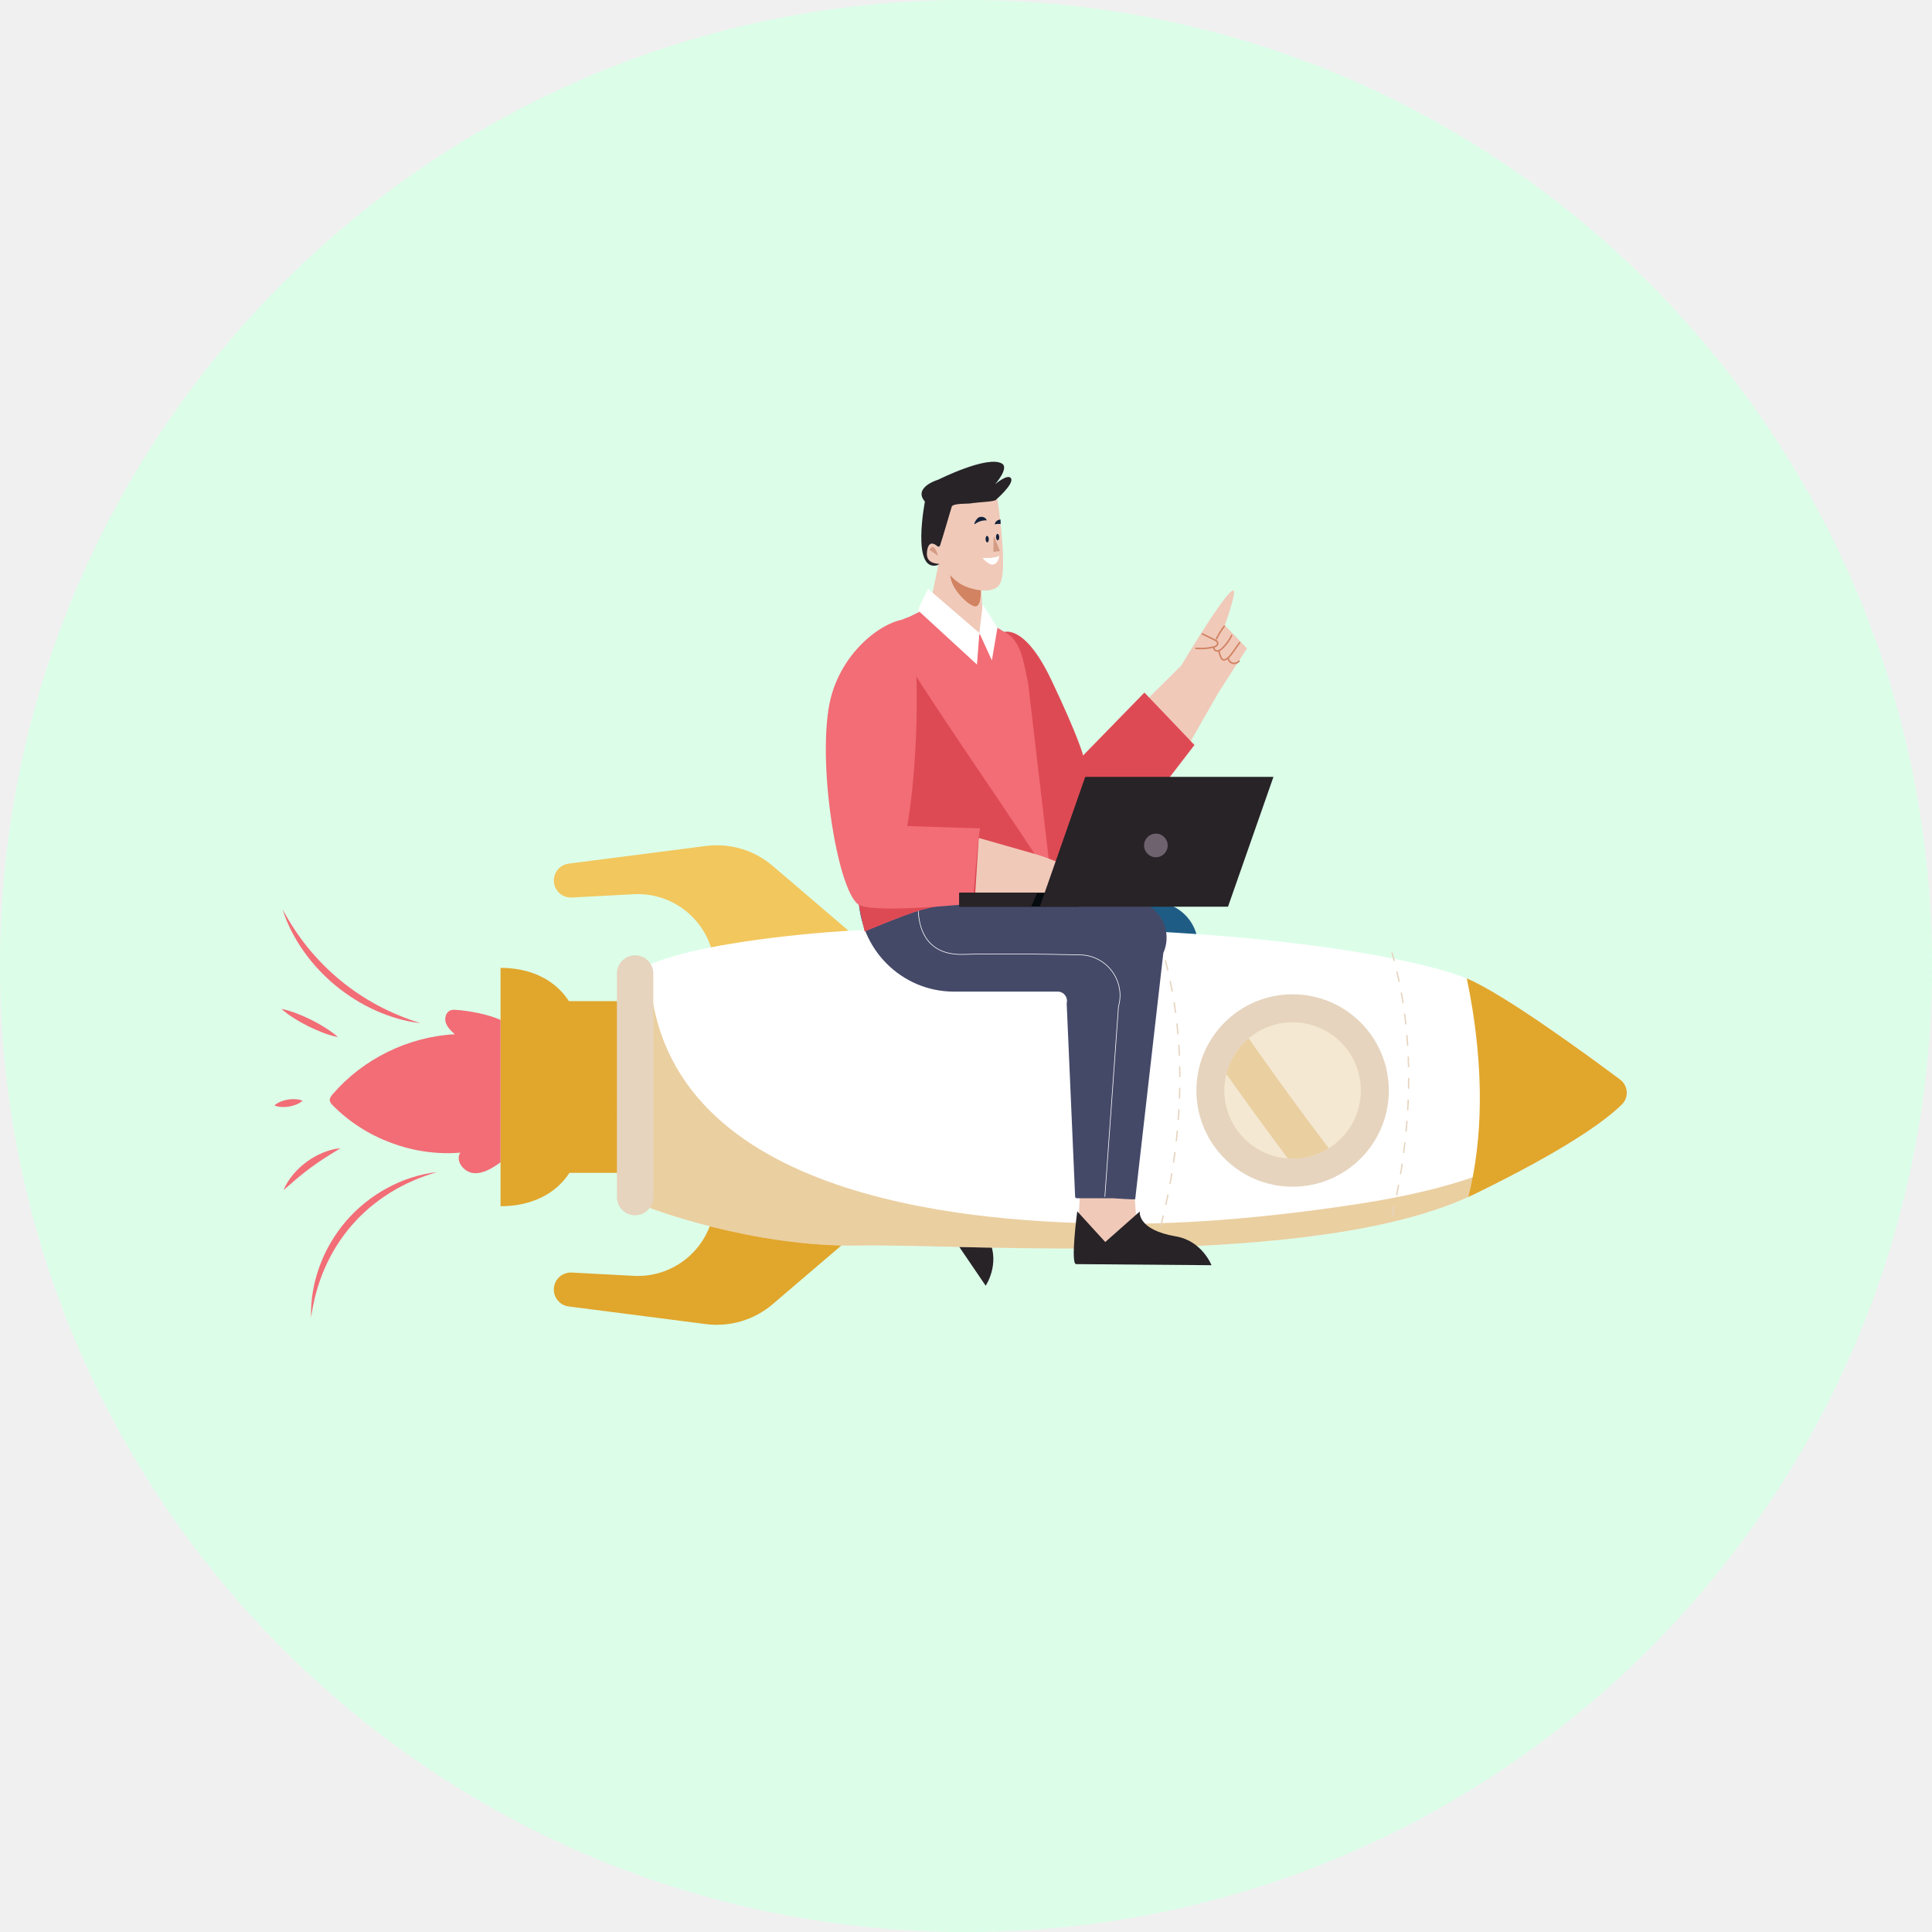
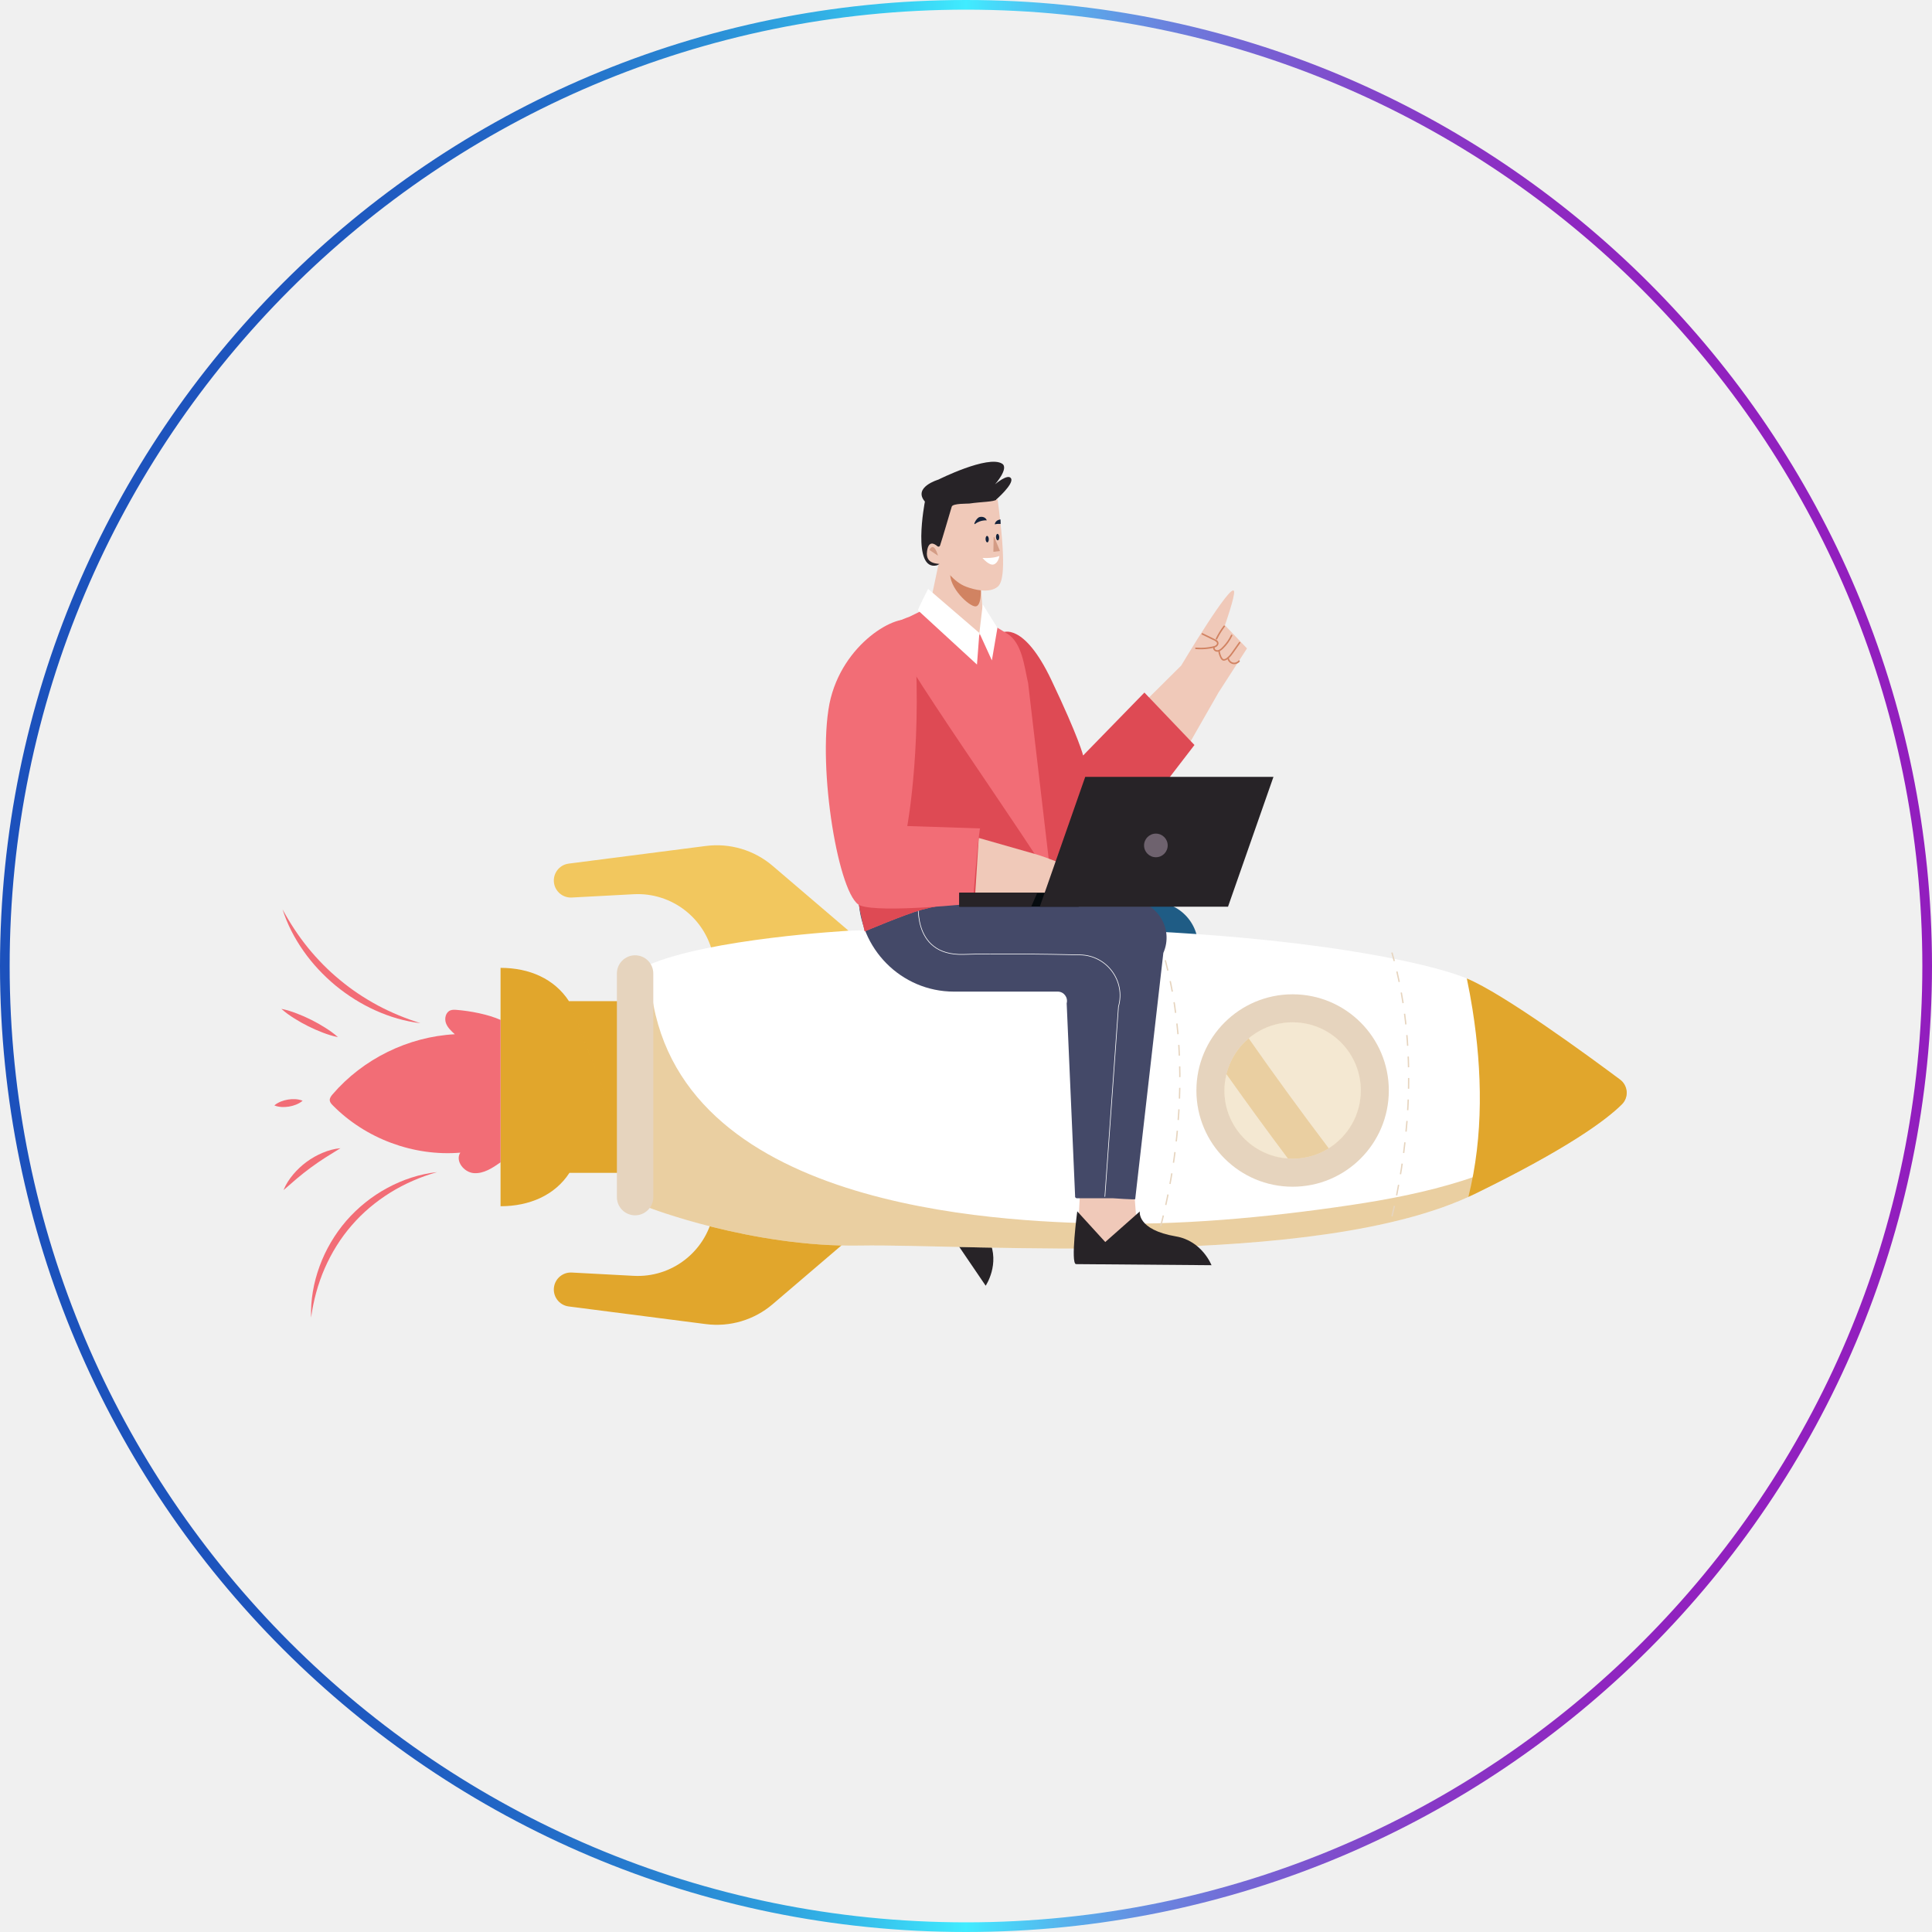
<svg xmlns="http://www.w3.org/2000/svg" width="1000" height="1000" viewBox="0 0 1000 1000" fill="none">
-   <rect width="1000" height="1000" rx="500" fill="#DCFEE9" />
-   <path d="M509.127 618.708L521.16 604.972L503.539 583.852L491.616 594.733L486.457 615.113L509.127 618.708Z" fill="#F0C9B9" />
-   <path d="M493.569 592.467C493.569 592.467 469.241 604.911 470.741 607.487L510.179 665.479C510.179 665.479 517.776 654.306 511.975 641.878C503.218 623.116 511.941 619.128 511.941 619.128L488.755 613.428L493.569 592.467Z" fill="#272327" />
-   <path d="M564.066 486.961C565.695 489.645 497.294 584.112 497.294 584.112C504.686 595.283 515.502 611.096 515.502 611.096C515.698 611.419 516.065 611.595 516.44 611.549C516.44 611.549 593.486 547.581 618.136 498.208C618.388 497.703 618.628 497.121 618.852 496.476C623.547 483.001 614.109 468.697 599.939 467.013L533.922 467.468" fill="#1F5C85" />
-   <path d="M561.72 390.351C561.72 390.351 536.773 399.819 547.515 413.759C554.134 422.351 570.003 463.318 584.633 483.794C593.912 496.778 592.536 514.538 581.375 525.944L510.991 602.693" stroke="white" stroke-width="0.32" stroke-miterlimit="10" />
-   <path d="M294.516 518.237H294.628H325.134V607.066H294.628H294.74C287.187 618.702 273.991 624.344 259.085 624.344V500.959C273.991 500.959 286.963 506.601 294.516 518.237Z" fill="#E1A62C" />
-   <path d="M259.085 527.897C252.593 525.017 243.351 523.256 236.269 522.713C235.197 522.632 234.083 522.583 233.086 522.983C230.742 523.92 229.964 527.055 230.781 529.443C231.596 531.832 233.54 533.632 235.412 535.326C211.298 536.586 187.887 548.091 172.155 566.41C171.373 567.322 170.561 568.393 170.685 569.588C170.786 570.579 171.509 571.379 172.208 572.09C189.21 589.382 214.078 598.617 238.244 596.616C235.465 600.883 240.137 606.809 245.213 607.206C250.29 607.602 254.917 604.542 259.085 601.616" fill="#F26D76" />
-   <path d="M226.236 606.683C217.606 609.139 209.429 612.69 201.951 617.326C194.497 621.981 187.707 627.654 182.013 634.284C176.271 640.869 171.627 648.403 168.09 656.446C164.574 664.51 162.228 673.11 161.028 682.002C160.697 673.022 162.297 663.921 165.432 655.381C168.547 646.822 173.271 638.825 179.241 631.884C185.26 624.986 192.496 619.164 200.522 614.858C208.526 610.533 217.303 607.646 226.236 606.683Z" fill="#F26D76" />
-   <path d="M217.608 529.59C209.613 528.666 201.752 526.338 194.351 523C186.931 519.681 179.993 515.28 173.689 510.123C167.427 504.914 161.791 498.936 157.124 492.279C152.443 485.646 148.667 478.366 146.25 470.689C150.073 477.761 154.433 484.415 159.408 490.553C164.398 496.67 169.936 502.312 176.022 507.296C182.067 512.332 188.657 516.699 195.608 520.441C202.579 524.163 209.94 527.181 217.608 529.59Z" fill="#F26D76" />
-   <path d="M174.929 536.824C172.15 536.283 169.533 535.419 166.972 534.441C164.413 533.461 161.91 532.368 159.471 531.146C157.027 529.934 154.653 528.584 152.332 527.127C150.013 525.667 147.751 524.091 145.653 522.188C148.435 522.724 151.053 523.587 153.613 524.566C156.171 525.548 158.676 526.638 161.111 527.866C163.552 529.083 165.927 530.43 168.248 531.89C170.567 533.35 172.829 534.926 174.929 536.824Z" fill="#F26D76" />
+   <rect x="2.5" y="2.5" width="995" height="995" rx="497.5" stroke="url(#paint0_linear_88_246)" stroke-width="5" />
+   <path d="M509.128 618.707L521.16 604.972L503.539 583.851L491.616 594.733L486.457 615.113L509.128 618.707Z" fill="#F0C9B9" />
+   <path d="M493.57 592.466C493.57 592.466 469.243 604.91 470.742 607.487L510.18 665.479C510.18 665.479 517.777 654.305 511.976 641.877C503.219 623.116 511.943 619.127 511.943 619.127L488.756 613.427L493.57 592.466Z" fill="#272327" />
+   <path d="M564.064 486.961C565.693 489.644 497.293 584.111 497.293 584.111C504.684 595.282 515.501 611.096 515.501 611.096C515.697 611.419 516.064 611.595 516.438 611.548C516.438 611.548 593.485 547.58 618.134 498.208C618.386 497.703 618.626 497.121 618.85 496.476C623.545 483.001 614.107 468.696 599.937 467.012L533.921 467.467" fill="#1F5C85" />
+   <path d="M561.717 390.35C561.717 390.35 536.77 399.819 547.512 413.759C554.131 422.35 570 463.317 584.631 483.793C593.909 496.778 592.533 514.537 581.372 525.944L510.988 602.693" stroke="white" stroke-width="0.32" stroke-miterlimit="10" />
+   <path d="M294.517 518.237H294.629H325.135V607.066H294.629H294.741C287.188 618.702 273.992 624.344 259.086 624.344V500.959C273.992 500.959 286.964 506.601 294.517 518.237Z" fill="#E1A62C" />
+   <path d="M259.085 527.897C252.593 525.016 243.351 523.255 236.268 522.713C235.197 522.631 234.083 522.582 233.086 522.982C230.742 523.92 229.964 527.055 230.78 529.443C231.595 531.831 233.539 533.632 235.411 535.325C211.298 536.586 187.887 548.09 172.155 566.41C171.372 567.322 170.561 568.392 170.684 569.588C170.786 570.579 171.509 571.379 172.207 572.089C189.209 589.381 214.077 598.616 238.244 596.615C235.465 600.882 240.137 606.809 245.213 607.205C250.289 607.602 254.917 604.542 259.085 601.616" fill="#F26D76" />
+   <path d="M226.236 606.682C217.606 609.138 209.429 612.689 201.951 617.326C194.497 621.98 187.706 627.654 182.013 634.283C176.27 640.869 171.627 648.402 168.09 656.446C164.574 664.51 162.227 673.109 161.027 682.001C160.696 673.022 162.296 663.921 165.432 655.381C168.547 646.821 173.271 638.825 179.241 631.883C185.259 624.985 192.496 619.164 200.521 614.857C208.526 610.533 217.303 607.645 226.236 606.682Z" fill="#F26D76" />
+   <path d="M217.609 529.59C209.614 528.666 201.752 526.338 194.352 523C186.931 519.681 179.994 515.28 173.689 510.123C167.428 504.914 161.792 498.936 157.125 492.279C152.444 485.646 148.668 478.366 146.25 470.689C150.074 477.761 154.433 484.415 159.408 490.553C164.398 496.67 169.936 502.312 176.023 507.296C182.067 512.332 188.657 516.699 195.609 520.441C202.579 524.163 209.94 527.181 217.609 529.59Z" fill="#F26D76" />
+   <path d="M174.928 536.824C172.149 536.283 169.532 535.419 166.971 534.44C164.412 533.461 161.909 532.368 159.47 531.146C157.026 529.934 154.652 528.584 152.331 527.127C150.012 525.667 147.75 524.09 145.652 522.187C148.434 522.724 151.052 523.587 153.612 524.566C156.17 525.548 158.675 526.637 161.11 527.865C163.551 529.083 165.926 530.43 168.247 531.89C170.566 533.35 172.828 534.925 174.928 536.824Z" fill="#F26D76" />
  <path d="M156.638 569.735C155.543 570.691 154.386 571.269 153.214 571.76C152.039 572.228 150.839 572.555 149.62 572.76C148.4 572.965 147.159 573.044 145.896 572.981C144.629 572.897 143.346 572.723 142 572.166C143.094 571.205 144.251 570.625 145.424 570.136C146.599 569.668 147.799 569.342 149.019 569.142C150.239 568.942 151.48 568.862 152.744 568.925C154.011 569.012 155.293 569.184 156.638 569.735Z" fill="#F26D76" />
-   <path d="M176.214 594.314L168.327 599.211C165.769 600.847 163.296 602.558 160.875 604.337C158.461 606.126 156.089 607.973 153.769 609.93L146.744 615.998C147.938 613.036 149.695 610.348 151.74 607.912C153.787 605.475 156.126 603.267 158.703 601.383C161.272 599.489 164.073 597.91 167.011 596.683C169.945 595.456 173.032 594.577 176.214 594.314Z" fill="#F26D76" />
-   <path opacity="0.5" d="M317.814 578.104C309.865 558.656 294.628 518.236 294.628 518.236H325.134V596.076C322.57 590.142 320.256 584.077 317.814 578.104Z" fill="#E1A62C" />
-   <path d="M439.238 481.763L399.936 448.177C390.378 440.009 377.811 436.265 365.342 437.87L294.351 447.007C289.361 447.65 285.918 452.331 286.793 457.285C287.567 461.674 291.496 464.795 295.946 464.557L327.982 462.849C347.662 461.799 365.151 475.295 369.125 494.598L439.238 481.763Z" fill="#F2C75E" />
-   <path d="M439.238 641.459L399.936 675.044C390.378 683.212 377.811 686.956 365.342 685.351L294.351 676.214C289.361 675.572 285.918 670.89 286.793 665.935C287.567 661.546 291.496 658.425 295.946 658.663L327.982 660.371C347.662 661.421 365.151 647.925 369.125 628.622L439.238 641.459Z" fill="#E1A62C" />
-   <path d="M335.549 624.951C335.549 624.951 388.874 645.689 445.163 644.701C501.451 643.714 682.225 657.539 763.2 618.039C811.508 594.474 831.348 579.696 839.494 571.607C843.18 567.948 842.736 561.877 838.574 558.77C821.942 546.357 778.238 514.363 759.25 506.451C735.55 496.576 633.777 473.863 439.238 481.763C439.238 481.763 367.151 485.713 335.55 499.538L335.549 624.951Z" fill="white" />
-   <path opacity="0.37" d="M699.169 623.742C737.835 617.989 777.916 608.595 810.093 585.297C811.442 584.32 812.444 583.175 813.152 581.941C822.736 576.045 832.198 569.941 841.822 564.111C842.287 566.737 841.565 569.549 839.493 571.606C831.347 579.695 811.507 594.474 763.199 618.038C682.223 657.538 501.449 643.713 445.161 644.7C388.874 645.688 335.548 624.951 335.548 624.951L336.124 498.498C337.47 621.646 504.266 631.604 565.39 633.226C610.053 634.412 655.019 630.31 699.169 623.742Z" fill="#C67D00" />
-   <path d="M762.169 522.443C761.326 517.092 760.332 511.755 759.216 506.435C759.227 506.439 759.238 506.444 759.25 506.449C778.237 514.36 821.941 546.354 838.574 558.767C842.737 561.874 843.181 567.944 839.494 571.605C831.348 579.693 811.508 594.472 763.2 618.036C762.164 618.541 761.093 619.001 760.044 619.488C767.917 587.916 767.217 554.458 762.169 522.443Z" fill="#E1A62C" />
-   <path d="M319.302 503.883V619.628C319.302 624.831 323.52 629.049 328.724 629.049C333.927 629.049 338.145 624.831 338.145 619.628V503.883C338.145 498.679 333.927 494.461 328.724 494.461C323.52 494.461 319.302 498.679 319.302 503.883Z" fill="#E6D4BE" />
-   <path d="M669.053 514.648C641.551 514.648 619.256 536.944 619.256 564.446C619.256 591.948 641.551 614.243 669.053 614.243C696.555 614.243 718.85 591.948 718.85 564.446C718.852 536.944 696.556 514.648 669.053 514.648ZM669.053 529.153C688.545 529.153 704.345 544.954 704.345 564.446C704.345 583.937 688.545 599.738 669.053 599.738C649.562 599.738 633.761 583.937 633.761 564.446C633.761 544.955 649.562 529.153 669.053 529.153Z" fill="#E6D4BE" />
-   <path opacity="0.37" d="M669.053 599.737C688.544 599.737 704.345 583.936 704.345 564.445C704.345 544.953 688.544 529.152 669.053 529.152C649.562 529.152 633.761 544.953 633.761 564.445C633.761 583.936 649.562 599.737 669.053 599.737Z" fill="#C67D00" />
+   <path d="M176.213 594.314L168.326 599.211C165.767 600.847 163.295 602.558 160.874 604.336C158.46 606.125 156.088 607.973 153.767 609.929L146.742 615.998C147.936 613.036 149.694 610.348 151.738 607.912C153.786 605.475 156.124 603.267 158.701 601.382C161.271 599.489 164.072 597.91 167.009 596.683C169.943 595.456 173.03 594.577 176.213 594.314Z" fill="#F26D76" />
+   <path opacity="0.5" d="M317.815 578.104C309.866 558.657 294.629 518.237 294.629 518.237H325.135V596.076C322.571 590.142 320.257 584.077 317.815 578.104Z" fill="#E1A62C" />
+   <path d="M439.237 481.763L399.935 448.177C390.377 440.009 377.811 436.265 365.342 437.87L294.35 447.007C289.36 447.65 285.918 452.331 286.792 457.285C287.567 461.674 291.495 464.795 295.946 464.557L327.982 462.848C347.661 461.799 365.15 475.295 369.125 494.598L439.237 481.763Z" fill="#F2C75E" />
+   <path d="M439.237 641.459L399.935 675.044C390.377 683.212 377.811 686.956 365.342 685.351L294.35 676.214C289.36 675.572 285.918 670.89 286.792 665.935C287.567 661.546 291.495 658.425 295.946 658.663L327.982 660.371C347.661 661.421 365.15 647.925 369.125 628.622L439.237 641.459Z" fill="#E1A62C" />
+   <path d="M335.551 624.951C335.551 624.951 388.876 645.689 445.164 644.701C501.452 643.714 682.226 657.539 763.201 618.039C811.51 594.474 831.35 579.696 839.496 571.607C843.182 567.948 842.738 561.877 838.576 558.77C821.943 546.357 778.239 514.363 759.252 506.451C735.551 496.576 633.778 473.863 439.24 481.763C439.24 481.763 367.152 485.713 335.552 499.538L335.551 624.951Z" fill="white" />
+   <path opacity="0.37" d="M699.168 623.742C737.834 617.989 777.915 608.595 810.092 585.297C811.441 584.32 812.443 583.175 813.151 581.941C822.735 576.045 832.197 569.941 841.821 564.111C842.286 566.737 841.564 569.549 839.492 571.606C831.346 579.695 811.506 594.474 763.198 618.038C682.222 657.538 501.448 643.713 445.16 644.7C388.873 645.688 335.547 624.951 335.547 624.951L336.123 498.498C337.469 621.646 504.265 631.604 565.389 633.226C610.052 634.412 655.018 630.31 699.168 623.742Z" fill="#C67D00" />
+   <path d="M762.168 522.443C761.324 517.093 760.331 511.755 759.215 506.435C759.225 506.439 759.237 506.444 759.249 506.449C778.235 514.36 821.939 546.355 838.573 558.767C842.736 561.874 843.179 567.944 839.493 571.605C831.347 579.693 811.507 594.472 763.199 618.036C762.163 618.541 761.091 619.001 760.043 619.488C767.916 587.916 767.216 554.458 762.168 522.443Z" fill="#E1A62C" />
+   <path d="M319.301 503.882V619.627C319.301 624.831 323.519 629.049 328.722 629.049C333.926 629.049 338.144 624.831 338.144 619.627V503.882C338.144 498.679 333.926 494.461 328.722 494.461C323.519 494.461 319.301 498.679 319.301 503.882Z" fill="#E6D4BE" />
+   <path d="M669.051 514.648C641.549 514.648 619.254 536.943 619.254 564.445C619.254 591.948 641.549 614.243 669.051 614.243C696.553 614.243 718.848 591.948 718.848 564.445C718.85 536.943 696.554 514.648 669.051 514.648ZM669.051 529.153C688.543 529.153 704.343 544.954 704.343 564.445C704.343 583.937 688.543 599.738 669.051 599.738C649.56 599.738 633.759 583.937 633.759 564.445C633.759 544.955 649.56 529.153 669.051 529.153Z" fill="#E6D4BE" />
+   <path opacity="0.37" d="M669.054 599.737C688.545 599.737 704.346 583.936 704.346 564.445C704.346 544.953 688.545 529.153 669.054 529.153C649.563 529.153 633.762 544.953 633.762 564.445C633.762 583.936 649.563 599.737 669.054 599.737Z" fill="#C67D00" />
  <g opacity="0.6">
-     <path d="M666.594 599.614C648.254 598.347 633.761 583.107 633.761 564.446C633.761 561.531 634.153 558.715 634.818 556.006C645.21 570.685 655.806 585.219 666.594 599.614Z" fill="#FAF9F4" />
-     <path d="M646.33 537.461C652.471 532.285 660.393 529.152 669.053 529.152C688.544 529.152 704.345 544.953 704.345 564.445C704.345 577.065 697.699 588.108 687.738 594.346C673.596 575.631 659.769 556.681 646.33 537.461Z" fill="#FAF9F4" />
+     <path d="M666.594 599.614C648.255 598.347 633.762 583.107 633.762 564.446C633.762 561.531 634.154 558.715 634.819 556.006C645.211 570.685 655.807 585.219 666.594 599.614Z" fill="#FAF9F4" />
+     <path d="M646.332 537.462C652.473 532.285 660.395 529.153 669.055 529.153C688.547 529.153 704.347 544.953 704.347 564.445C704.347 577.066 697.701 588.108 687.741 594.346C673.599 575.631 659.771 556.682 646.332 537.462Z" fill="#FAF9F4" />
  </g>
-   <path d="M711.448 561.08C713.307 561.08 714.813 562.587 714.813 564.445C714.813 566.302 713.306 567.809 711.448 567.809C709.591 567.809 708.084 566.302 708.084 564.445C708.084 562.587 709.591 561.08 711.448 561.08Z" stroke="#E6D4BE" stroke-width="0.348" stroke-miterlimit="10" />
-   <path d="M626.658 561.08C628.517 561.08 630.023 562.587 630.023 564.445C630.023 566.302 628.516 567.809 626.658 567.809C624.801 567.809 623.294 566.302 623.294 564.445C623.294 562.587 624.8 561.08 626.658 561.08Z" stroke="#E6D4BE" stroke-width="0.348" stroke-miterlimit="10" />
-   <path d="M696.652 532.087C697.966 530.773 700.097 530.773 701.41 532.087C702.724 533.402 702.724 535.532 701.41 536.845C700.095 538.16 697.965 538.16 696.652 536.845C695.337 535.532 695.337 533.402 696.652 532.087Z" stroke="#E6D4BE" stroke-width="0.348" stroke-miterlimit="10" />
-   <path d="M636.696 592.043C638.01 590.729 640.14 590.729 641.454 592.043C642.768 593.358 642.768 595.488 641.454 596.801C640.14 598.116 638.009 598.116 636.696 596.801C635.383 595.488 635.383 593.358 636.696 592.043Z" stroke="#E6D4BE" stroke-width="0.348" stroke-miterlimit="10" />
-   <path d="M665.688 522.051C665.688 520.192 667.195 518.687 669.053 518.687C670.911 518.687 672.417 520.193 672.417 522.051C672.417 523.909 670.911 525.415 669.053 525.415C667.195 525.415 665.688 523.909 665.688 522.051Z" stroke="#E6D4BE" stroke-width="0.348" stroke-miterlimit="10" />
-   <path d="M665.688 606.841C665.688 604.982 667.195 603.477 669.053 603.477C670.911 603.477 672.417 604.983 672.417 606.841C672.417 608.699 670.911 610.205 669.053 610.205C667.195 610.205 665.688 608.7 665.688 606.841Z" stroke="#E6D4BE" stroke-width="0.348" stroke-miterlimit="10" />
-   <path d="M636.696 536.847C635.382 535.533 635.382 533.402 636.696 532.089C638.01 530.775 640.14 530.775 641.454 532.089C642.769 533.404 642.769 535.534 641.454 536.847C640.141 538.16 638.01 538.16 636.696 536.847Z" stroke="#E6D4BE" stroke-width="0.348" stroke-miterlimit="10" />
-   <path d="M696.652 596.803C695.338 595.489 695.338 593.36 696.652 592.045C697.967 590.731 700.097 590.731 701.41 592.045C702.724 593.36 702.724 595.49 701.41 596.803C700.097 598.116 697.967 598.116 696.652 596.803Z" stroke="#E6D4BE" stroke-width="0.348" stroke-miterlimit="10" />
-   <path d="M597.722 645.2C597.722 645.2 625.986 561.755 599.068 483.693" stroke="#E6D4BE" stroke-width="0.696" stroke-miterlimit="10" stroke-dasharray="5.56 5.56" />
-   <path d="M720.487 629.574C726.828 603.287 736.273 547.713 720.463 493.037" stroke="#E6D4BE" stroke-width="0.696" stroke-miterlimit="10" stroke-dasharray="5.56 5.56" />
-   <path d="M577.533 645.2C577.533 645.2 605.796 561.755 578.878 483.693" stroke="#E6D4BE" stroke-width="0.696" stroke-miterlimit="10" stroke-dasharray="5.56 5.56" />
-   <path d="M588.015 629.124L586.612 611.027L559.217 613.5L558.337 629.881L572.16 645.721L588.015 629.124Z" fill="#F0C9B9" />
-   <path d="M557.585 626.985C557.585 626.985 553.974 654.072 556.947 654.304L627.075 654.872C627.075 654.872 622.21 642.268 608.689 639.966C588.278 636.491 589.963 627.048 589.963 627.048L572.082 642.871L557.585 626.985Z" fill="#272327" />
-   <path d="M444.37 463.411V463.416C444.37 490.941 466.473 513.255 493.738 513.255H547.494C550.632 513.255 552.919 516.258 552.112 519.32L556.47 619.004C556.309 619.616 556.766 620.216 557.393 620.216H576.084C576.46 620.216 587.425 621.039 587.579 620.691L602.143 493.227C607.715 480.605 598.726 466.335 585.041 466.076L444.37 463.411Z" fill="#444968" />
-   <path d="M475.576 464.846C475.576 464.846 470.718 494.971 498.899 493.999C514.562 493.459 539.831 493.82 559.189 494.246C572.947 494.55 582.695 507.789 578.915 521.02L571.872 619.434" stroke="white" stroke-width="0.32" stroke-miterlimit="10" />
-   <path d="M630.733 358.388L645.435 335.621L634.012 323.641C634.012 323.641 639.305 308.596 638.748 306.089C637.533 300.622 611.391 344.486 611.391 344.486L592.345 363.403L615.166 385.609L630.733 358.388Z" fill="#F0C9B9" />
-   <path d="M622.11 328.441C623.748 329.241 625.386 330.041 627.024 330.841C628.025 331.329 631.092 332.369 629.437 333.888C628.861 334.418 627.99 334.549 627.253 334.7C626.299 334.894 625.337 335.043 624.368 335.139C622.574 335.319 620.769 335.328 618.973 335.186C618.466 335.146 618.469 335.936 618.973 335.977C621.13 336.148 623.296 336.092 625.441 335.803C626.433 335.669 627.442 335.513 628.41 335.245C629.177 335.034 629.937 334.681 630.377 333.985C630.774 333.359 630.819 332.571 630.386 331.952C629.925 331.292 629.101 330.977 628.406 330.638C626.44 329.678 624.475 328.718 622.509 327.759C622.054 327.537 621.653 328.218 622.11 328.441Z" fill="#D18362" />
-   <path d="M633.316 323.939C631.771 325.974 630.428 328.155 629.306 330.45C629.084 330.905 629.765 331.306 629.989 330.849C631.112 328.554 632.454 326.373 633.999 324.338C634.306 323.933 633.62 323.539 633.316 323.939Z" fill="#D18362" />
-   <path d="M627.942 335.012C627.696 336.122 628.579 337.095 629.64 337.302C630.927 337.553 632.09 336.648 632.962 335.82C634.987 333.896 636.642 331.585 637.848 329.068C638.066 328.612 637.385 328.211 637.165 328.669C636.189 330.709 634.925 332.598 633.389 334.26C632.678 335.03 631.889 335.924 630.911 336.356C630.404 336.578 629.849 336.637 629.351 336.366C628.936 336.141 628.595 335.715 628.703 335.223C628.814 334.726 628.053 334.514 627.942 335.012Z" fill="#D18362" />
-   <path d="M630.579 337.12C630.702 337.977 630.925 338.81 631.256 339.61C631.518 340.246 631.824 340.957 632.304 341.462C633.362 342.576 634.926 341.583 635.869 340.814C637.03 339.867 637.882 338.598 638.739 337.385C639.814 335.862 640.891 334.338 641.966 332.815C642.26 332.398 641.575 332.003 641.284 332.416C640.407 333.657 639.531 334.899 638.654 336.139C637.86 337.265 637.102 338.44 636.161 339.45C635.515 340.143 633.69 341.919 632.795 340.817C631.939 339.763 631.53 338.227 631.342 336.909C631.27 336.409 630.508 336.622 630.579 337.12Z" fill="#D18362" />
-   <path d="M635.268 340.709C635.47 342.073 636.517 343.265 637.842 343.647C639.198 344.039 640.752 343.54 641.64 342.449C641.958 342.058 641.402 341.495 641.081 341.89C640.364 342.773 639.161 343.205 638.051 342.886C636.968 342.572 636.193 341.597 636.029 340.499C635.998 340.286 635.732 340.173 635.543 340.222C635.317 340.283 635.236 340.499 635.268 340.709Z" fill="#D18362" />
-   <path d="M541.886 461.135C541.886 461.135 523.619 335.212 518.958 327.371C518.958 327.371 529.765 321.65 544.173 351.951C558.583 382.252 560.622 391.025 560.622 391.025L592.345 358.471L618.251 385.611L560.622 460.531L543.7 462.344" fill="#DE4A54" />
+   <path d="M711.446 561.081C713.305 561.081 714.811 562.587 714.811 564.445C714.811 566.303 713.304 567.809 711.446 567.809C709.589 567.809 708.082 566.303 708.082 564.445C708.082 562.587 709.589 561.081 711.446 561.081Z" stroke="#E6D4BE" stroke-width="0.348" stroke-miterlimit="10" />
+   <path d="M626.657 561.08C628.516 561.08 630.022 562.587 630.022 564.445C630.022 566.303 628.515 567.809 626.657 567.809C624.8 567.809 623.293 566.303 623.293 564.445C623.293 562.587 624.799 561.08 626.657 561.08Z" stroke="#E6D4BE" stroke-width="0.348" stroke-miterlimit="10" />
+   <path d="M696.65 532.088C697.964 530.773 700.095 530.773 701.408 532.088C702.722 533.402 702.722 535.533 701.408 536.846C700.093 538.16 697.963 538.16 696.65 536.846C695.335 535.533 695.335 533.402 696.65 532.088Z" stroke="#E6D4BE" stroke-width="0.348" stroke-miterlimit="10" />
+   <path d="M636.696 592.044C638.01 590.73 640.14 590.73 641.454 592.044C642.768 593.358 642.768 595.489 641.454 596.802C640.14 598.116 638.009 598.116 636.696 596.802C635.383 595.489 635.383 593.358 636.696 592.044Z" stroke="#E6D4BE" stroke-width="0.348" stroke-miterlimit="10" />
+   <path d="M665.688 522.051C665.688 520.192 667.194 518.687 669.052 518.687C670.91 518.687 672.416 520.193 672.416 522.051C672.416 523.909 670.91 525.415 669.052 525.415C667.194 525.415 665.688 523.909 665.688 522.051Z" stroke="#E6D4BE" stroke-width="0.348" stroke-miterlimit="10" />
+   <path d="M665.688 606.841C665.688 604.982 667.194 603.476 669.052 603.476C670.91 603.476 672.416 604.983 672.416 606.841C672.416 608.699 670.91 610.205 669.052 610.205C667.194 610.205 665.688 608.7 665.688 606.841Z" stroke="#E6D4BE" stroke-width="0.348" stroke-miterlimit="10" />
+   <path d="M636.697 536.847C635.382 535.533 635.382 533.402 636.697 532.089C638.011 530.775 640.14 530.775 641.455 532.089C642.769 533.404 642.769 535.534 641.455 536.847C640.142 538.16 638.011 538.16 636.697 536.847Z" stroke="#E6D4BE" stroke-width="0.348" stroke-miterlimit="10" />
+   <path d="M696.654 596.803C695.339 595.489 695.339 593.36 696.654 592.045C697.968 590.731 700.099 590.731 701.412 592.045C702.726 593.36 702.726 595.49 701.412 596.803C700.099 598.116 697.968 598.116 696.654 596.803Z" stroke="#E6D4BE" stroke-width="0.348" stroke-miterlimit="10" />
+   <path d="M597.723 645.199C597.723 645.199 625.986 561.755 599.068 483.693" stroke="#E6D4BE" stroke-width="0.696" stroke-miterlimit="10" stroke-dasharray="5.56 5.56" />
+   <path d="M720.485 629.574C726.826 603.287 736.271 547.713 720.461 493.037" stroke="#E6D4BE" stroke-width="0.696" stroke-miterlimit="10" stroke-dasharray="5.56 5.56" />
+   <path d="M577.531 645.199C577.531 645.199 605.795 561.755 578.877 483.693" stroke="#E6D4BE" stroke-width="0.696" stroke-miterlimit="10" stroke-dasharray="5.56 5.56" />
+   <path d="M588.014 629.124L586.611 611.027L559.216 613.499L558.336 629.881L572.159 645.721L588.014 629.124Z" fill="#F0C9B9" />
+   <path d="M557.585 626.984C557.585 626.984 553.975 654.071 556.947 654.303L627.076 654.871C627.076 654.871 622.211 642.267 608.69 639.965C588.278 636.49 589.963 627.047 589.963 627.047L572.082 642.87L557.585 626.984Z" fill="#272327" />
+   <path d="M444.371 463.411V463.415C444.371 490.941 466.474 513.255 493.739 513.255H547.495C550.633 513.255 552.92 516.257 552.113 519.32L556.471 619.003C556.31 619.615 556.767 620.216 557.394 620.216H576.085C576.461 620.216 587.426 621.038 587.58 620.691L602.144 493.226C607.716 480.605 598.727 466.334 585.042 466.075L444.371 463.411Z" fill="#444968" />
+   <path d="M475.577 464.845C475.577 464.845 470.719 494.97 498.9 493.999C514.563 493.459 539.832 493.819 559.19 494.246C572.948 494.549 582.696 507.789 578.916 521.019L571.873 619.434" stroke="white" stroke-width="0.32" stroke-miterlimit="10" />
+   <path d="M630.735 358.388L645.437 335.621L634.014 323.641C634.014 323.641 639.308 308.596 638.75 306.089C637.535 300.622 611.394 344.486 611.394 344.486L592.348 363.403L615.169 385.609L630.735 358.388Z" fill="#F0C9B9" />
+   <path d="M622.114 328.44C623.752 329.24 625.39 330.04 627.028 330.84C628.029 331.329 631.096 332.368 629.441 333.888C628.865 334.417 627.994 334.549 627.257 334.699C626.303 334.894 625.341 335.042 624.372 335.139C622.578 335.318 620.773 335.328 618.977 335.186C618.47 335.146 618.473 335.935 618.977 335.976C621.134 336.148 623.3 336.092 625.444 335.802C626.437 335.668 627.446 335.512 628.414 335.245C629.181 335.034 629.941 334.681 630.381 333.984C630.777 333.358 630.823 332.571 630.39 331.952C629.928 331.292 629.105 330.977 628.41 330.637C626.444 329.678 624.479 328.718 622.513 327.758C622.058 327.537 621.657 328.218 622.114 328.44Z" fill="#D18362" />
+   <path d="M633.319 323.939C631.774 325.974 630.432 328.155 629.31 330.45C629.087 330.905 629.768 331.306 629.992 330.849C631.115 328.554 632.457 326.373 634.003 324.338C634.309 323.933 633.624 323.539 633.319 323.939Z" fill="#D18362" />
+   <path d="M627.948 335.012C627.702 336.122 628.585 337.095 629.646 337.302C630.933 337.553 632.096 336.648 632.968 335.82C634.993 333.896 636.648 331.585 637.853 329.068C638.071 328.612 637.39 328.211 637.171 328.669C636.195 330.709 634.931 332.598 633.395 334.26C632.684 335.03 631.895 335.924 630.917 336.356C630.41 336.578 629.855 336.637 629.357 336.366C628.941 336.141 628.601 335.715 628.709 335.223C628.82 334.726 628.059 334.514 627.948 335.012Z" fill="#D18362" />
+   <path d="M630.583 337.12C630.705 337.977 630.928 338.81 631.259 339.61C631.522 340.245 631.827 340.956 632.308 341.461C633.365 342.575 634.929 341.583 635.873 340.813C637.033 339.866 637.885 338.597 638.743 337.384C639.818 335.861 640.894 334.337 641.969 332.814C642.263 332.398 641.579 332.002 641.287 332.415C640.41 333.656 639.534 334.898 638.657 336.139C637.863 337.264 637.105 338.44 636.164 339.45C635.518 340.142 633.693 341.919 632.799 340.817C631.943 339.762 631.533 338.226 631.345 336.909C631.273 336.408 630.512 336.622 630.583 337.12Z" fill="#D18362" />
+   <path d="M635.272 340.708C635.474 342.073 636.521 343.264 637.846 343.647C639.202 344.039 640.757 343.54 641.644 342.448C641.963 342.057 641.406 341.494 641.086 341.889C640.368 342.772 639.165 343.205 638.056 342.885C636.973 342.572 636.197 341.597 636.034 340.498C636.002 340.286 635.736 340.173 635.547 340.222C635.321 340.282 635.241 340.498 635.272 340.708Z" fill="#D18362" />
+   <path d="M541.889 461.135C541.889 461.135 523.622 335.211 518.961 327.371C518.961 327.371 529.768 321.65 544.176 351.951C558.586 382.252 560.625 391.025 560.625 391.025L592.348 358.471L618.253 385.61L560.625 460.531L543.703 462.344" fill="#DE4A54" />
  <path d="M470.563 319.293C470.563 319.293 436.613 330.114 432.329 363.404C428.046 396.694 447.554 482.093 447.554 482.093C447.554 482.093 468.306 473.29 476.868 470.94C489.526 467.466 498.998 467.279 508.024 467.121L545.37 466.468L532.153 353.573C530.175 345.078 529.118 332.871 521.384 328L508.325 320.101L482.47 313.46L470.563 319.293Z" fill="#F26D76" />
-   <path d="M546.515 459.984C536.664 440.284 458.901 332.628 460.25 324.097C449.886 330.064 435.065 342.148 432.33 363.403C428.047 396.693 447.555 482.093 447.555 482.093C447.555 482.093 468.307 473.29 476.869 470.94C489.527 467.466 498.999 467.279 508.025 467.121L550.402 466.788C551.373 465.815 547 460.957 546.515 459.984Z" fill="#DE4A54" />
-   <path d="M506.611 433.72L536.833 442.355C536.833 442.355 565.822 450.991 573.841 464.561L504.76 462.71L506.611 433.72Z" fill="#F0C9B9" />
-   <path d="M472.686 321.462C464.999 316.589 435.682 332.881 429.325 364.242C422.875 397.865 434.279 464.681 445.271 468.707C456.264 472.733 503.526 467.645 503.526 467.645C503.526 467.645 505.768 437.897 507.226 428.787L469.602 427.553C469.602 427.553 478.152 381.59 472.686 321.462Z" fill="#F26D76" />
-   <path d="M558.349 462.052H496.535V469.301H558.349V462.052Z" fill="#060B0F" />
-   <path d="M496.535 462.052H536.925L533.748 469.302H496.535V462.052Z" fill="#272327" />
-   <path d="M635.62 469.301H538.193L561.709 402.11H659.136L635.62 469.301Z" fill="#272327" />
-   <path d="M604.396 437.593C604.396 434.215 601.658 431.477 598.28 431.477C594.901 431.477 592.163 434.215 592.163 437.593C592.163 440.972 594.901 443.71 598.28 443.71C601.657 443.71 604.396 440.972 604.396 437.593Z" fill="#6E626E" />
-   <path d="M486.483 288.68L481.527 312.21L490.573 322.49C504.652 337.682 506.609 327.63 509.248 326.353L507.435 298.752L494.315 293.516L486.483 288.68Z" fill="#F0C9B9" />
-   <path d="M494.316 293.518L507.436 300.768C507.436 300.768 508.846 313.461 505.018 313.863C501.816 314.2 490.785 303.928 491.923 296.133" fill="#D18362" />
-   <path d="M486.385 291.85C486.385 291.85 484.621 282.095 486.838 284.824L492.725 262.935C492.725 262.935 496.413 267.167 500.018 269.659C503.623 272.151 512.068 270.752 514.298 269.771C516.528 268.79 515.605 258.609 515.605 258.609C515.605 258.609 524.827 250.577 523.348 247.688C521.868 244.799 515.059 250.663 515.059 250.663C515.059 250.663 522.388 242.339 518.704 240.006C511.382 235.37 485.667 248.261 485.667 248.261C485.667 248.261 472.368 252.151 478.726 259.624C478.726 259.624 471.649 295.989 485.062 292.605" fill="#272327" />
-   <path d="M516.336 258.258C520.733 291.301 519.508 301.114 516.417 303.675C511.969 307.36 503.899 305.135 499.973 303.641C493.53 301.191 488.98 294.349 487.566 292.315C486.868 291.312 478.744 292.989 479.84 285.264C480.648 279.573 483.677 281.391 485.215 282.744C485.664 283.138 486.368 282.948 486.559 282.383C487.699 279.016 491.398 266.311 492.619 262.242C493.148 260.477 500.88 260.751 501.645 260.639C508.318 259.667 514.316 259.85 516.027 258.5L516.336 258.258Z" fill="#F0C9B9" />
-   <path d="M517.262 287.749C517.262 287.749 514.778 289.095 508.55 288.797C508.55 288.797 512.08 293.069 514.487 292.107C516.894 291.144 517.262 287.749 517.262 287.749Z" fill="white" />
-   <path d="M481.042 284.642L485.503 287.635C485.503 287.635 483.555 280.006 481.042 284.642Z" fill="#D49C85" />
-   <path d="M511.803 279.021C511.843 279.943 511.502 280.706 511.041 280.727C510.579 280.747 510.174 280.017 510.133 279.094C510.092 278.172 510.434 277.408 510.894 277.388C511.356 277.367 511.762 278.098 511.803 279.021Z" fill="#13223B" />
-   <path d="M517.2 277.966C517.241 278.889 516.899 279.652 516.438 279.672C515.978 279.692 515.571 278.961 515.531 278.04C515.49 277.118 515.832 276.354 516.293 276.333C516.753 276.312 517.16 277.044 517.2 277.966Z" fill="#13223B" />
-   <path d="M504.723 271.16C503.523 272.058 505.291 268.156 506.954 267.657C508.617 267.158 510.314 267.918 510.744 269.354C510.744 269.354 507.606 269.003 504.723 271.16Z" fill="#13223B" />
-   <path d="M517.927 271.186C516.144 271.038 514.885 271.402 514.885 271.402C515.055 270.016 516.32 268.997 517.857 268.89" fill="#13223B" />
-   <path d="M514.642 278.03L517.497 284.991C517.544 285.104 517.474 285.233 517.359 285.247L514.366 285.6C514.262 285.613 514.171 285.524 514.173 285.413L514.312 278.098C514.316 277.901 514.568 277.85 514.642 278.03Z" fill="#D49C85" />
-   <path d="M475.153 315.912C475.153 314.987 480.396 304.81 480.396 304.81L506.919 327.631L505.685 343.976L475.153 315.912Z" fill="white" />
-   <path d="M506.917 327.631L508.666 312.827L516.273 324.958L513.394 341.817L506.917 327.631Z" fill="white" />
+   <path d="M546.514 459.984C536.663 440.284 458.9 332.629 460.249 324.097C449.885 330.064 435.064 342.148 432.329 363.403C428.046 396.693 447.554 482.093 447.554 482.093C447.554 482.093 468.306 473.291 476.868 470.941C489.526 467.467 498.998 467.279 508.024 467.121L550.401 466.788C551.372 465.815 546.999 460.957 546.514 459.984Z" fill="#DE4A54" />
+   <path d="M506.612 433.72L536.835 442.356C536.835 442.356 565.824 450.991 573.843 464.561L504.762 462.71L506.612 433.72Z" fill="#F0C9B9" />
+   <path d="M472.688 321.462C465.001 316.589 435.684 332.881 429.327 364.242C422.877 397.865 434.281 464.681 445.273 468.707C456.266 472.733 503.528 467.645 503.528 467.645C503.528 467.645 505.77 437.897 507.228 428.787L469.603 427.553C469.603 427.553 478.154 381.59 472.688 321.462Z" fill="#F26D76" />
+   <path d="M558.35 462.052H496.535V469.301H558.35V462.052Z" fill="#060B0F" />
+   <path d="M496.535 462.052H536.926L533.748 469.302H496.535V462.052Z" fill="#272327" />
+   <path d="M635.622 469.302H538.195L561.711 402.111H659.138L635.622 469.302Z" fill="#272327" />
+   <path d="M604.397 437.594C604.397 434.215 601.659 431.477 598.281 431.477C594.902 431.477 592.164 434.215 592.164 437.594C592.164 440.972 594.902 443.71 598.281 443.71C601.658 443.71 604.397 440.972 604.397 437.594Z" fill="#6E626E" />
+   <path d="M486.484 288.68L481.527 312.21L490.573 322.49C504.653 337.682 506.61 327.63 509.249 326.353L507.435 298.752L494.316 293.516L486.484 288.68Z" fill="#F0C9B9" />
+   <path d="M494.319 293.518L507.438 300.768C507.438 300.768 508.848 313.461 505.021 313.863C501.819 314.2 490.788 303.928 491.926 296.133" fill="#D18362" />
+   <path d="M486.384 291.85C486.384 291.85 484.62 282.095 486.837 284.824L492.724 262.935C492.724 262.935 496.412 267.167 500.017 269.659C503.622 272.151 512.067 270.752 514.297 269.771C516.527 268.79 515.604 258.609 515.604 258.609C515.604 258.609 524.826 250.577 523.347 247.688C521.867 244.799 515.058 250.663 515.058 250.663C515.058 250.663 522.387 242.339 518.703 240.006C511.381 235.37 485.666 248.261 485.666 248.261C485.666 248.261 472.367 252.151 478.725 259.624C478.725 259.624 471.648 295.989 485.061 292.605" fill="#272327" />
+   <path d="M516.336 258.258C520.733 291.301 519.508 301.114 516.417 303.675C511.969 307.36 503.899 305.135 499.973 303.641C493.53 301.191 488.98 294.349 487.566 292.315C486.868 291.312 478.744 292.989 479.84 285.265C480.648 279.574 483.677 281.392 485.215 282.744C485.664 283.139 486.368 282.949 486.559 282.383C487.699 279.016 491.398 266.312 492.619 262.242C493.148 260.477 500.88 260.751 501.645 260.639C508.318 259.667 514.316 259.85 516.027 258.501L516.336 258.258Z" fill="#F0C9B9" />
+   <path d="M517.259 287.749C517.259 287.749 514.775 289.095 508.547 288.797C508.547 288.797 512.077 293.069 514.484 292.107C516.891 291.144 517.259 287.749 517.259 287.749Z" fill="white" />
+   <path d="M481.039 284.641L485.5 287.635C485.5 287.635 483.552 280.006 481.039 284.641Z" fill="#D49C85" />
+   <path d="M511.798 279.021C511.839 279.943 511.497 280.706 511.037 280.727C510.575 280.747 510.169 280.016 510.128 279.094C510.087 278.172 510.429 277.408 510.89 277.388C511.352 277.367 511.757 278.098 511.798 279.021Z" fill="#13223B" />
+   <path d="M517.196 277.966C517.236 278.889 516.895 279.652 516.434 279.672C515.973 279.692 515.566 278.961 515.527 278.04C515.486 277.118 515.828 276.354 516.288 276.333C516.749 276.312 517.156 277.044 517.196 277.966Z" fill="#13223B" />
+   <path d="M504.723 271.16C503.523 272.058 505.29 268.156 506.953 267.657C508.616 267.158 510.313 267.918 510.744 269.353C510.744 269.353 507.605 269.002 504.723 271.16Z" fill="#13223B" />
+   <path d="M517.925 271.186C516.142 271.038 514.883 271.401 514.883 271.401C515.053 270.016 516.318 268.997 517.855 268.889" fill="#13223B" />
+   <path d="M514.641 278.03L517.496 284.991C517.542 285.104 517.472 285.232 517.358 285.246L514.364 285.599C514.261 285.612 514.17 285.523 514.172 285.413L514.311 278.097C514.314 277.9 514.566 277.849 514.641 278.03Z" fill="#D49C85" />
+   <path d="M475.152 315.912C475.152 314.987 480.396 304.81 480.396 304.81L506.918 327.631L505.684 343.976L475.152 315.912Z" fill="white" />
+   <path d="M506.918 327.631L508.666 312.828L516.273 324.958L513.395 341.818L506.918 327.631Z" fill="white" />
+   <defs>
+     <linearGradient id="paint0_linear_88_246" x1="-8.76345e-05" y1="500" x2="1000" y2="500" gradientUnits="userSpaceOnUse">
+       <stop stop-color="#1C51BC" />
+       <stop offset="0.133" stop-color="#1D54BD" />
+       <stop offset="0.213" stop-color="#1F5CC1" />
+       <stop offset="0.279" stop-color="#226AC7" />
+       <stop offset="0.337" stop-color="#277FD0" />
+       <stop offset="0.39" stop-color="#2D99DB" />
+       <stop offset="0.44" stop-color="#34B9E9" />
+       <stop offset="0.486" stop-color="#3DDFF9" />
+       <stop offset="0.5" stop-color="#40ECFF" />
+       <stop offset="0.516" stop-color="#48D8F9" />
+       <stop offset="0.556" stop-color="#59ADEB" />
+       <stop offset="0.599" stop-color="#6986DF" />
+       <stop offset="0.644" stop-color="#7566D5" />
+       <stop offset="0.693" stop-color="#804CCC" />
+       <stop offset="0.746" stop-color="#8837C6" />
+       <stop offset="0.806" stop-color="#8E29C1" />
+       <stop offset="0.879" stop-color="#9121BF" />
+       <stop offset="1" stop-color="#921EBE" />
+     </linearGradient>
+   </defs>
</svg>
